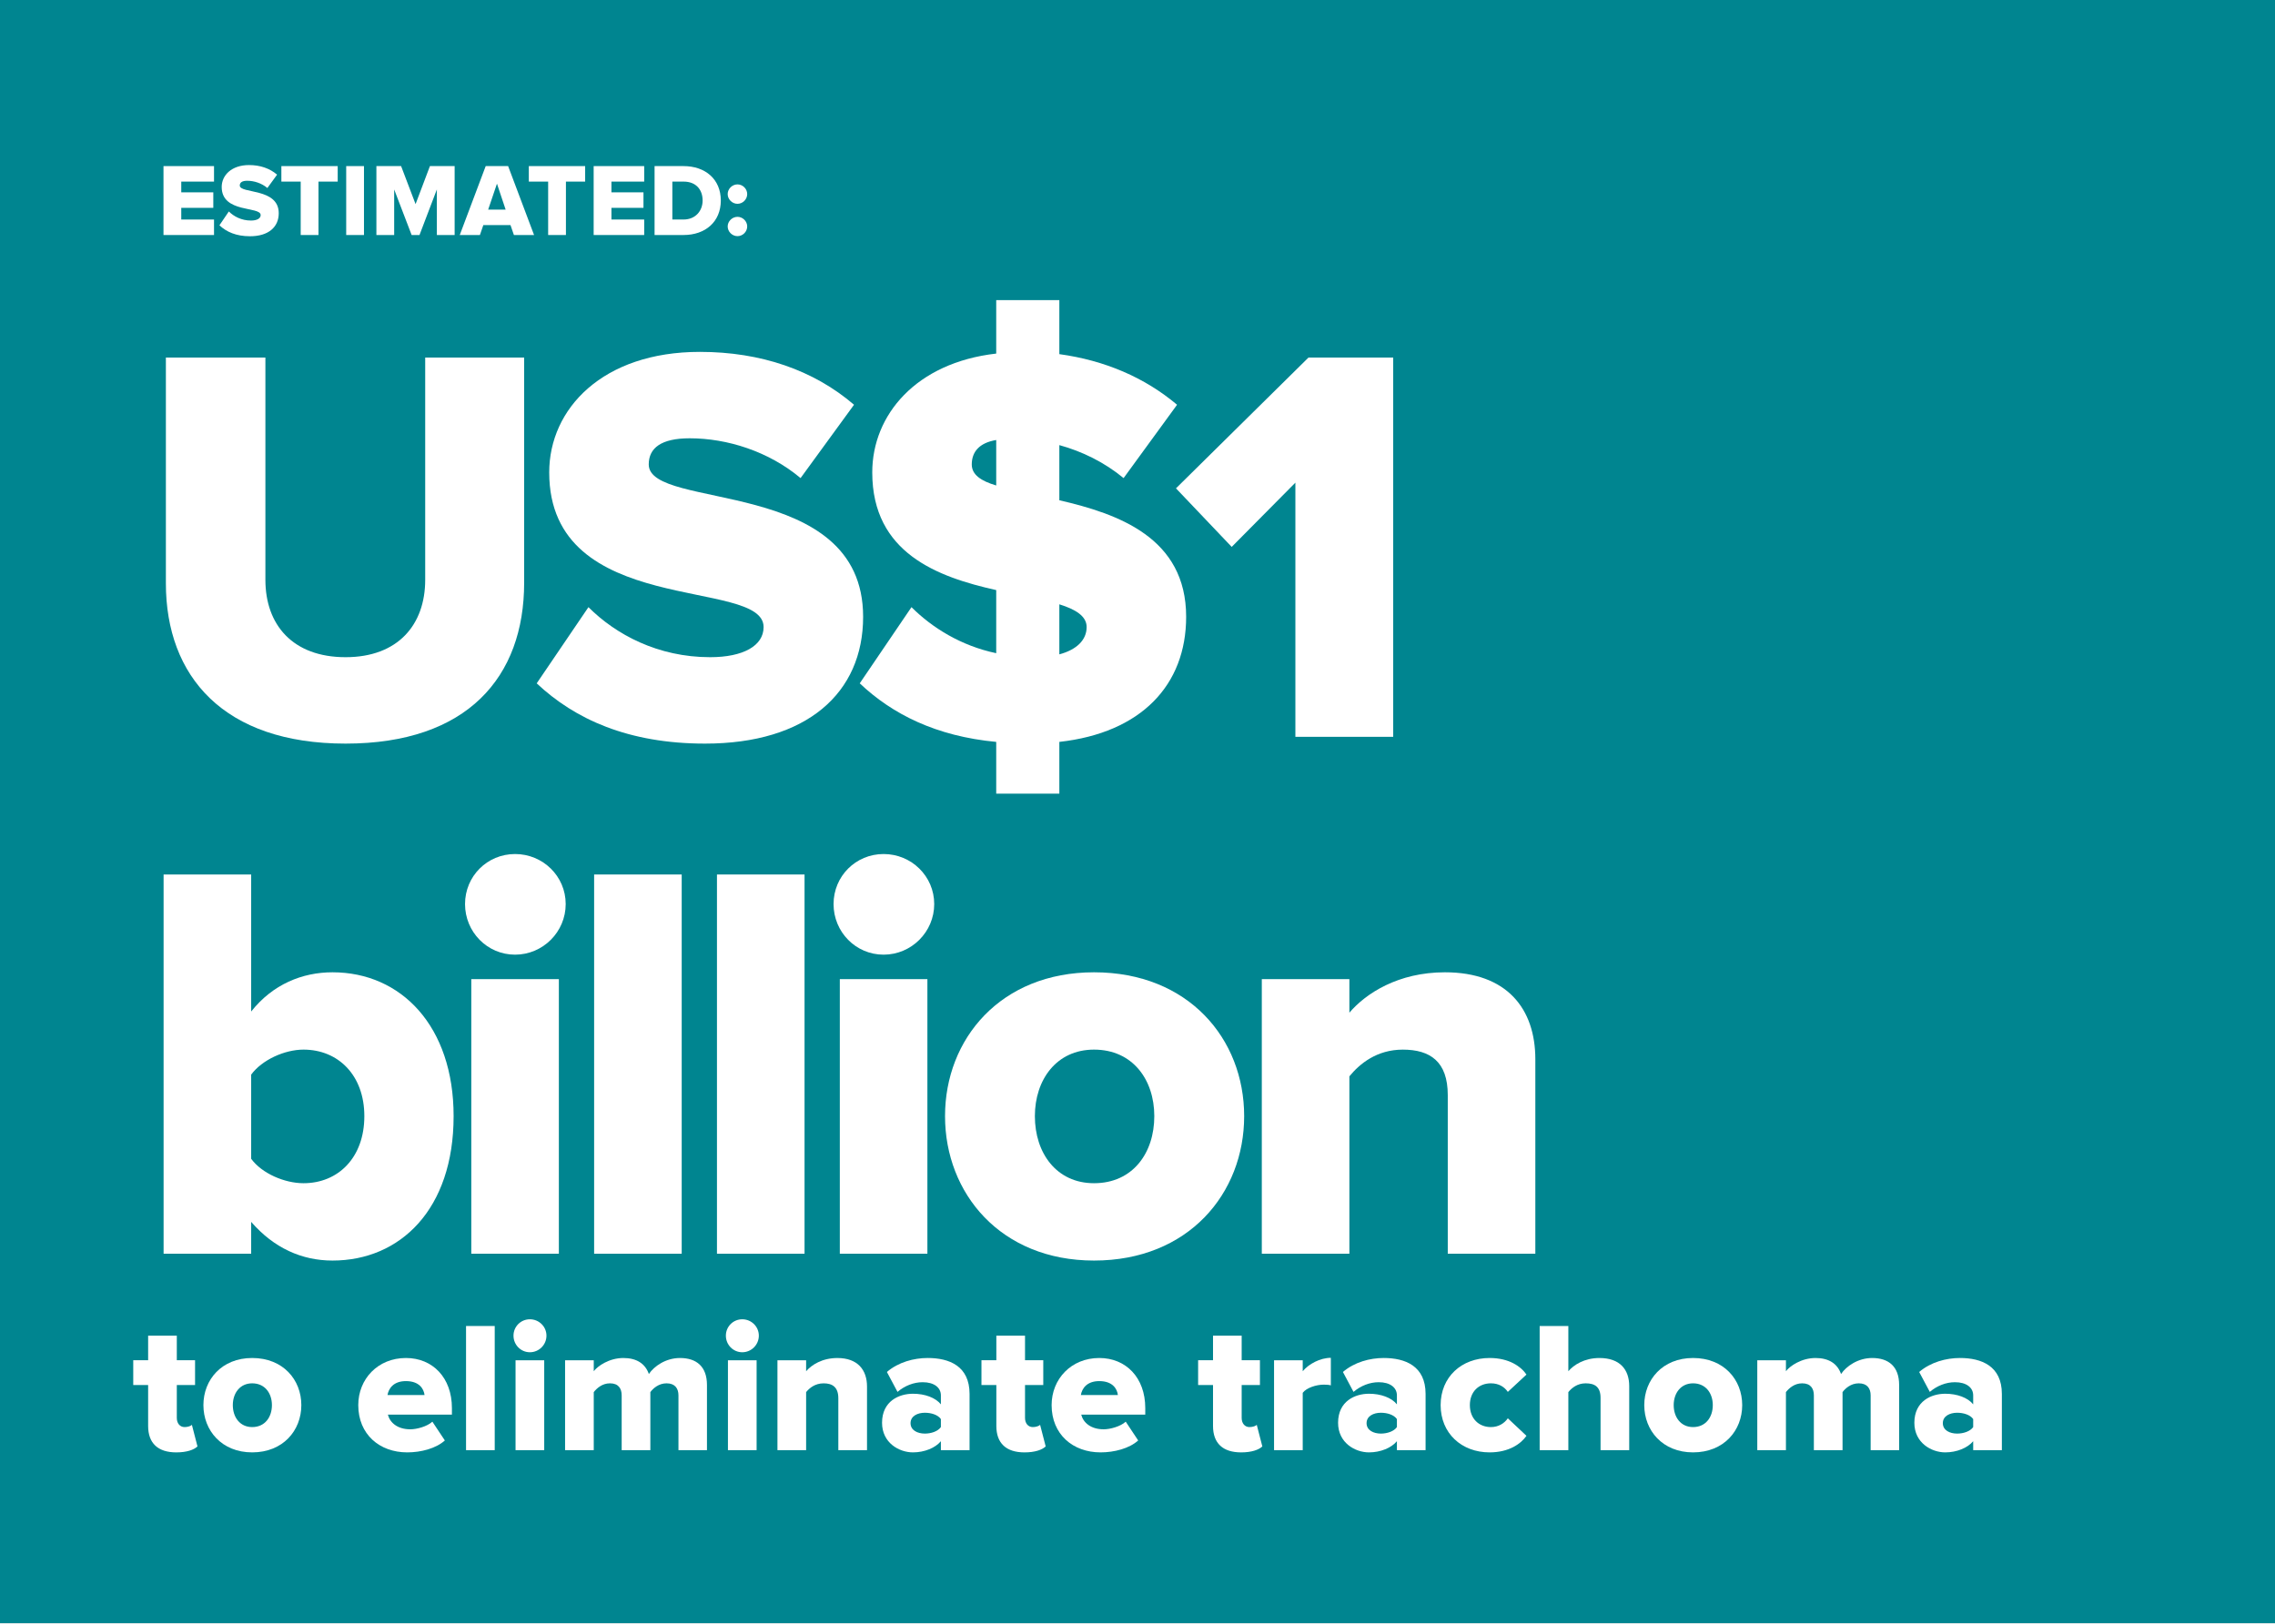
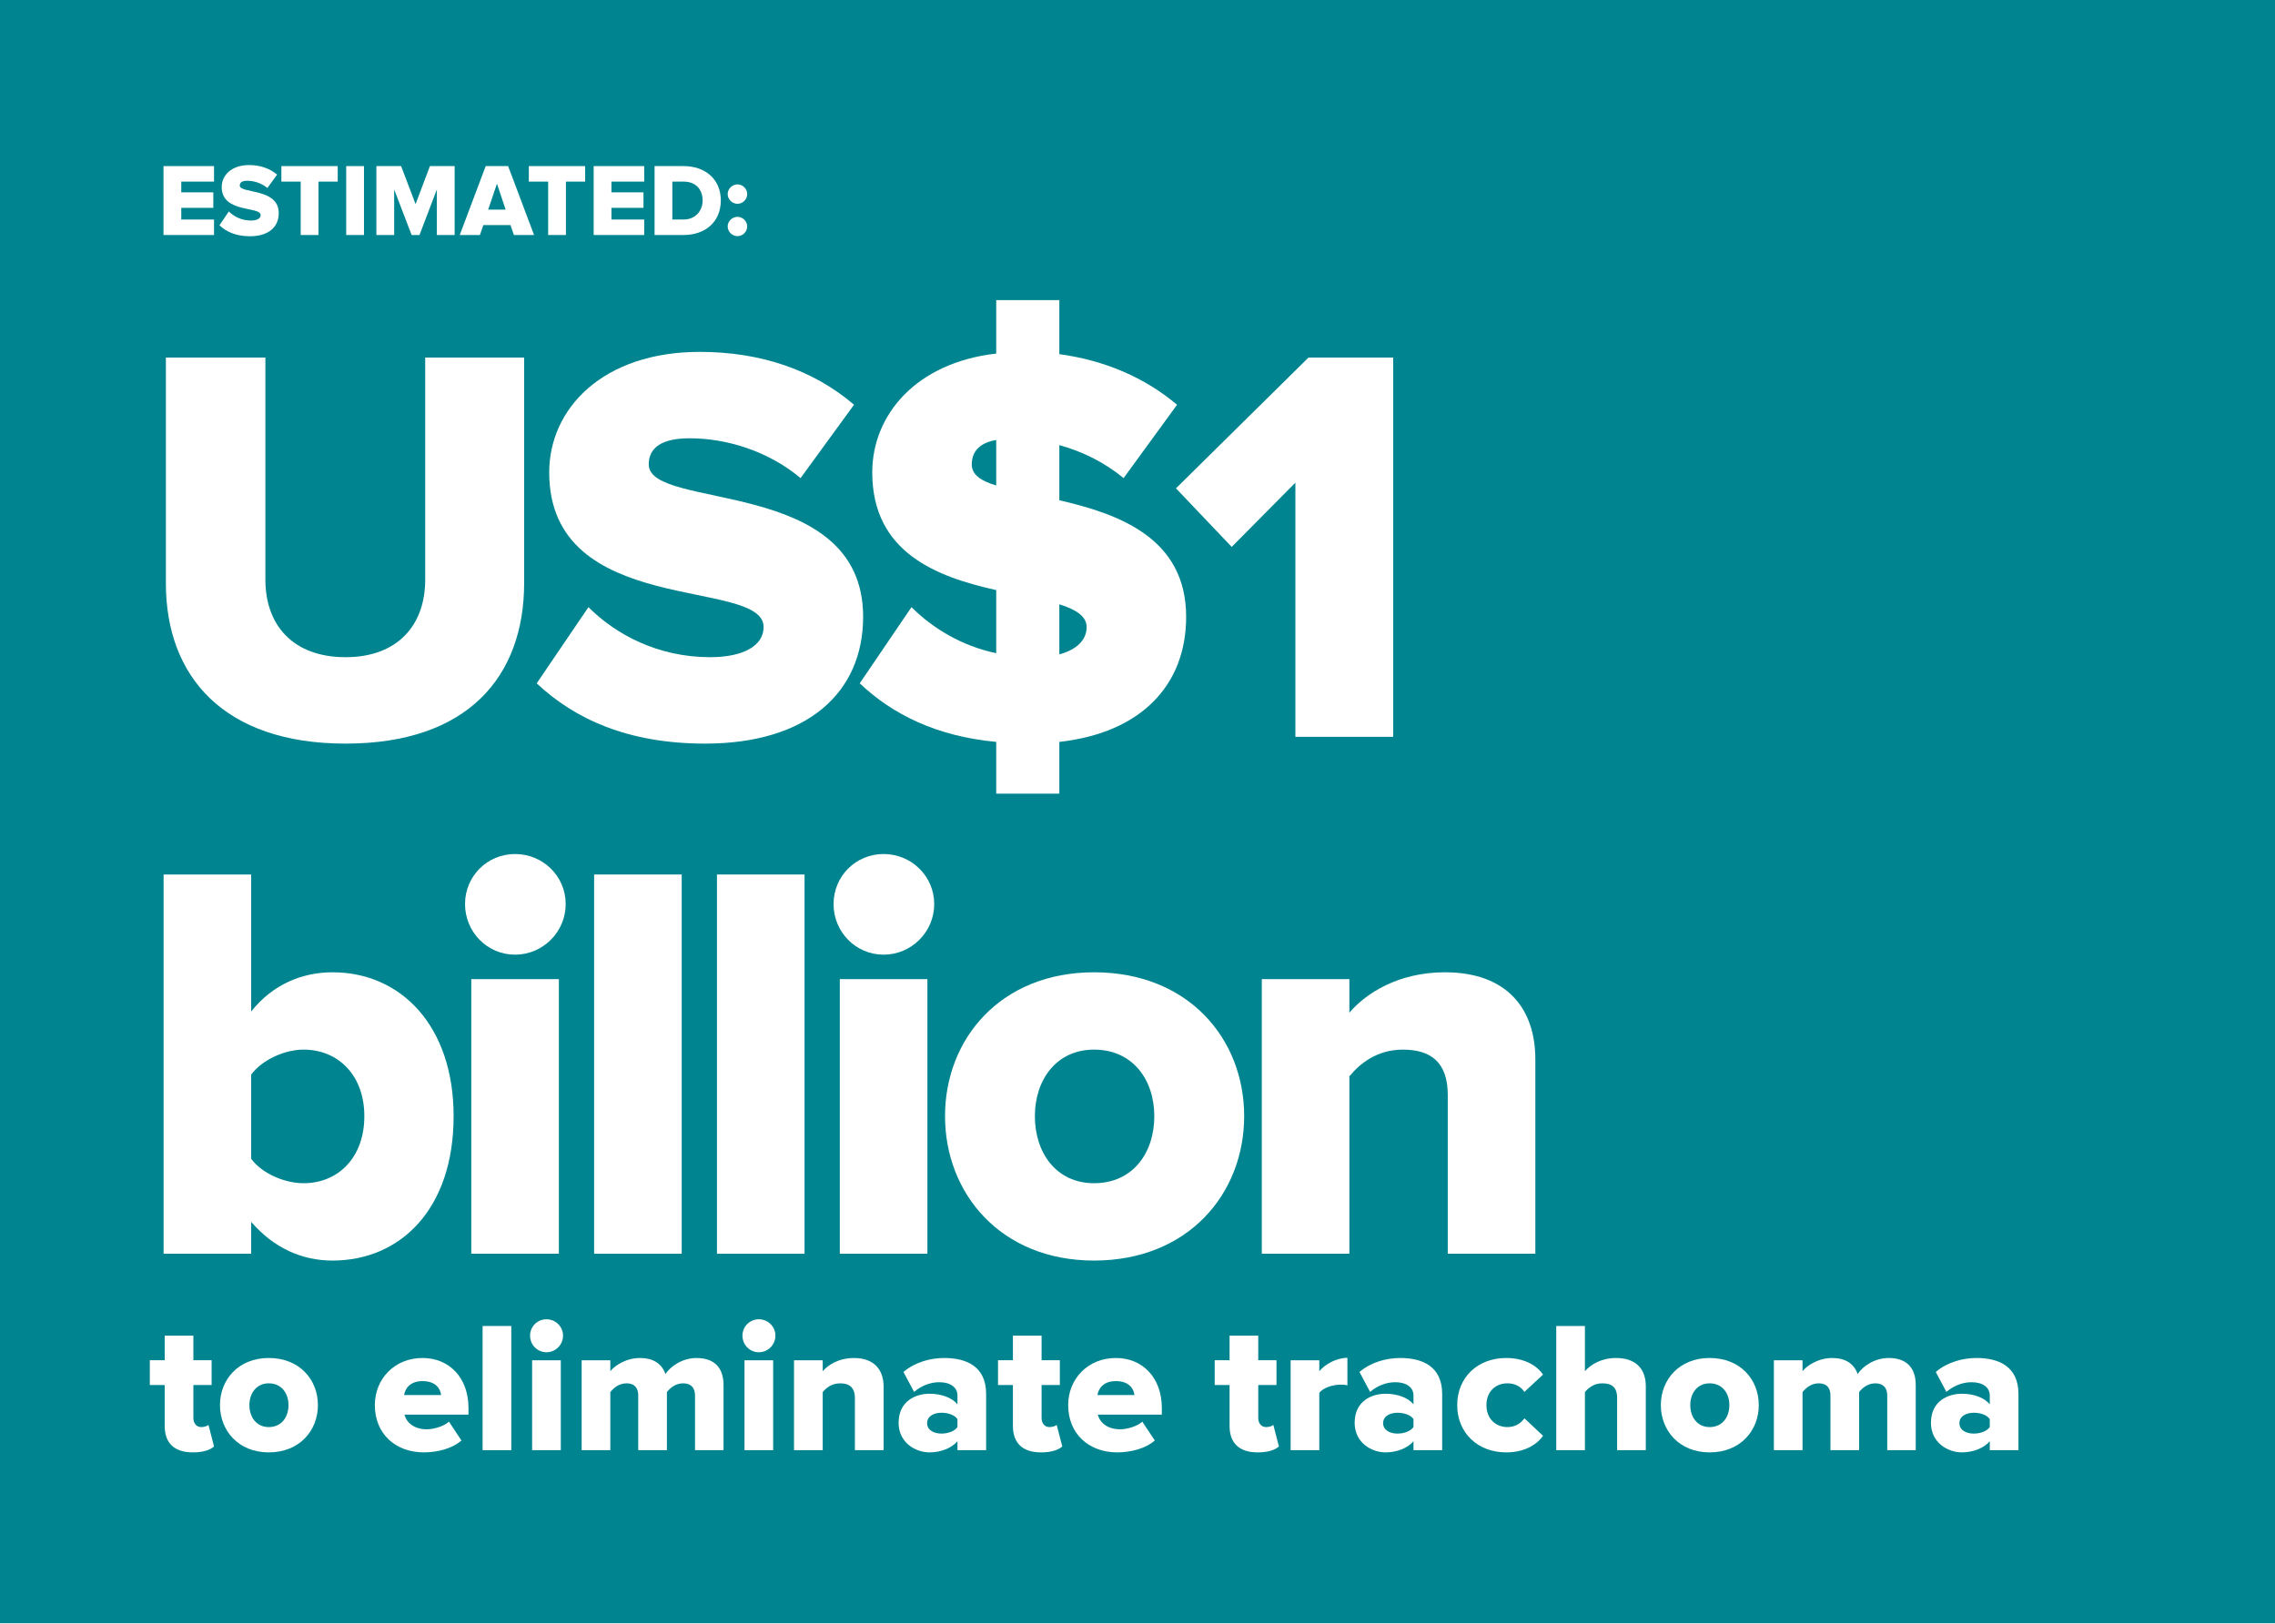
<svg xmlns="http://www.w3.org/2000/svg" version="1.1" id="Layer_1" x="0px" y="0px" width="220px" height="157px" viewBox="0 0 220 157" enable-background="new 0 0 220 157" xml:space="preserve">
  <rect x="0" fill="#008590" width="220" height="157" />
  <g>
    <path fill="#FFFFFF" d="M15.81,22.732v-6.667h4.887v1.5h-3.168v1.039h3.098v1.5h-3.098v1.129h3.168v1.499H15.81z" />
    <path fill="#FFFFFF" d="M21.22,21.792l0.909-1.339c0.48,0.48,1.219,0.879,2.139,0.879c0.58,0,0.939-0.2,0.939-0.529   c0-0.88-3.768-0.15-3.768-2.719c0-1.119,0.939-2.119,2.648-2.119c1.069,0,1.999,0.32,2.708,0.929l-0.939,1.29   c-0.56-0.47-1.289-0.7-1.949-0.7c-0.5,0-0.72,0.17-0.72,0.459c0,0.82,3.768,0.2,3.768,2.679c0,1.339-0.99,2.229-2.779,2.229   C22.829,22.852,21.889,22.422,21.22,21.792z" />
    <path fill="#FFFFFF" d="M29.079,22.732v-5.167h-1.869v-1.5h5.447v1.5h-1.859v5.167H29.079z" />
    <path fill="#FFFFFF" d="M33.479,22.732v-6.667h1.719v6.667H33.479z" />
    <path fill="#FFFFFF" d="M42.246,22.732v-4.408l-1.679,4.408h-0.76l-1.689-4.408v4.408h-1.719v-6.667h2.389l1.399,3.678l1.389-3.678   h2.389v6.667H42.246z" />
    <path fill="#FFFFFF" d="M49.697,22.732l-0.33-0.959h-2.628l-0.33,0.959H44.46l2.509-6.667h2.168l2.509,6.667H49.697z    M48.058,17.765l-0.85,2.509h1.689L48.058,17.765z" />
    <path fill="#FFFFFF" d="M53.008,22.732v-5.167h-1.869v-1.5h5.447v1.5h-1.859v5.167H53.008z" />
    <path fill="#FFFFFF" d="M57.409,22.732v-6.667h4.887v1.5h-3.168v1.039h3.098v1.5h-3.098v1.129h3.168v1.499H57.409z" />
    <path fill="#FFFFFF" d="M63.299,22.732v-6.667h2.798c2.099,0,3.608,1.259,3.608,3.328s-1.509,3.338-3.598,3.338H63.299z    M67.946,19.394c0-1.029-0.62-1.829-1.839-1.829h-1.089v3.668h1.079C67.267,21.233,67.946,20.383,67.946,19.394z" />
    <path fill="#FFFFFF" d="M70.369,18.774c0-0.51,0.439-0.939,0.949-0.939s0.939,0.43,0.939,0.939s-0.43,0.939-0.939,0.939   S70.369,19.284,70.369,18.774z M70.369,21.902c0-0.5,0.439-0.929,0.949-0.929s0.939,0.43,0.939,0.929   c0,0.51-0.43,0.939-0.939,0.939S70.369,22.412,70.369,21.902z" />
  </g>
  <g>
    <path fill="#FFFFFF" d="M16.041,56.417V34.585h9.624v21.502c0,4.344,2.64,7.479,7.754,7.479c5.059,0,7.699-3.134,7.699-7.479   V34.585h9.569v21.777c0,9.128-5.499,15.563-17.268,15.563S16.041,65.436,16.041,56.417z" />
    <path fill="#FFFFFF" d="M51.901,66.096l5.004-7.369c2.64,2.64,6.709,4.839,11.769,4.839c3.189,0,5.169-1.1,5.169-2.915   c0-4.839-20.732-0.825-20.732-14.958c0-6.159,5.169-11.658,14.573-11.658c5.884,0,10.999,1.76,14.903,5.114l-5.169,7.094   c-3.08-2.585-7.094-3.85-10.724-3.85c-2.75,0-3.959,0.935-3.959,2.53c0,4.509,20.732,1.1,20.732,14.738   c0,7.369-5.444,12.264-15.288,12.264C60.754,71.925,55.585,69.561,51.901,66.096z" />
    <path fill="#FFFFFF" d="M96.338,71.76c-5.829-0.55-10.063-2.695-13.198-5.665l5.004-7.369c1.979,1.979,4.784,3.739,8.194,4.454   v-6.104c-5.664-1.265-11.988-3.575-11.988-11.384c0-5.554,4.234-10.613,11.988-11.493v-5.169h6.104v5.224   c4.399,0.605,8.249,2.255,11.384,4.895l-5.17,7.094c-1.869-1.54-4.014-2.585-6.214-3.19v5.334   c5.719,1.32,12.263,3.629,12.263,11.273c0,6.599-4.344,11.219-12.263,12.099v5.004h-6.104V71.76z M96.338,46.958v-4.399   c-1.65,0.275-2.365,1.155-2.365,2.365C93.973,45.914,94.853,46.519,96.338,46.958z M102.442,58.452v4.839   c1.65-0.44,2.64-1.375,2.64-2.64C105.082,59.607,104.037,58.947,102.442,58.452z" />
    <path fill="#FFFFFF" d="M125.268,71.265V46.684l-6.158,6.214l-5.389-5.664l12.812-12.648h8.193v36.68H125.268z" />
    <path fill="#FFFFFF" d="M15.82,121.266V84.585h8.469v13.253c2.09-2.639,4.95-3.794,7.864-3.794c6.654,0,11.713,5.224,11.713,13.913   c0,9.02-5.169,13.969-11.713,13.969c-2.97,0-5.665-1.211-7.864-3.74v3.08H15.82z M29.349,114.445c3.354,0,5.884-2.475,5.884-6.488   c0-3.959-2.53-6.434-5.884-6.434c-1.815,0-4.015,0.988-5.06,2.42v8.139C25.334,113.512,27.534,114.445,29.349,114.445z" />
    <path fill="#FFFFFF" d="M44.97,87.445c0-2.695,2.145-4.84,4.839-4.84c2.695,0,4.895,2.145,4.895,4.84   c0,2.693-2.2,4.894-4.895,4.894C47.115,92.339,44.97,90.139,44.97,87.445z M45.575,121.266V94.703h8.469v26.562H45.575z" />
    <path fill="#FFFFFF" d="M57.454,121.266V84.585h8.469v36.681H57.454z" />
    <path fill="#FFFFFF" d="M69.333,121.266V84.585h8.469v36.681H69.333z" />
    <path fill="#FFFFFF" d="M80.608,87.445c0-2.695,2.145-4.84,4.839-4.84s4.895,2.145,4.895,4.84c0,2.693-2.2,4.894-4.895,4.894   S80.608,90.139,80.608,87.445z M81.213,121.266V94.703h8.469v26.562H81.213z" />
    <path fill="#FFFFFF" d="M91.388,107.957c0-7.479,5.389-13.913,14.408-13.913c9.128,0,14.519,6.435,14.519,13.913   s-5.391,13.969-14.519,13.969C96.777,121.926,91.388,115.436,91.388,107.957z M111.625,107.957c0-3.52-2.09-6.434-5.83-6.434   c-3.629,0-5.719,2.914-5.719,6.434c0,3.574,2.09,6.488,5.719,6.488C109.535,114.445,111.625,111.531,111.625,107.957z" />
    <path fill="#FFFFFF" d="M140.004,121.266v-15.344c0-3.244-1.705-4.398-4.344-4.398c-2.529,0-4.18,1.375-5.17,2.584v17.158h-8.469   V94.703h8.469v3.246c1.596-1.871,4.73-3.905,9.238-3.905c5.994,0,8.744,3.519,8.744,8.413v18.809H140.004z" />
-     <path fill="#FFFFFF" d="M14.325,137.924v-3.961h-1.44v-2.395h1.44v-2.377h2.773v2.377h1.765v2.395h-1.765v3.188   c0,0.504,0.288,0.883,0.756,0.883c0.306,0,0.612-0.109,0.703-0.217l0.54,2.088c-0.342,0.324-1.026,0.576-2.053,0.576   C15.279,140.48,14.325,139.6,14.325,137.924z" />
-     <path fill="#FFFFFF" d="M19.67,135.908c0-2.449,1.765-4.557,4.717-4.557c2.989,0,4.753,2.107,4.753,4.557s-1.765,4.572-4.753,4.572   C21.435,140.48,19.67,138.357,19.67,135.908z M26.296,135.908c0-1.152-0.684-2.107-1.909-2.107c-1.188,0-1.873,0.955-1.873,2.107   c0,1.17,0.684,2.125,1.873,2.125C25.612,138.033,26.296,137.078,26.296,135.908z" />
-     <path fill="#FFFFFF" d="M34.646,135.908c0-2.521,1.891-4.557,4.609-4.557c2.575,0,4.447,1.891,4.447,4.844v0.631h-6.194   c0.198,0.773,0.918,1.422,2.179,1.422c0.612,0,1.621-0.27,2.125-0.738l1.207,1.818c-0.864,0.775-2.305,1.152-3.637,1.152   C36.699,140.48,34.646,138.734,34.646,135.908z M39.255,133.586c-1.207,0-1.675,0.719-1.783,1.35h3.583   C40.984,134.324,40.534,133.586,39.255,133.586z" />
-     <path fill="#FFFFFF" d="M45.068,140.266v-12.01h2.773v12.01H45.068z" />
-     <path fill="#FFFFFF" d="M49.657,129.191c0-0.881,0.703-1.584,1.584-1.584c0.882,0,1.603,0.703,1.603,1.584   c0,0.883-0.72,1.604-1.603,1.604C50.36,130.795,49.657,130.074,49.657,129.191z M49.855,140.266v-8.697h2.773v8.697H49.855z" />
-     <path fill="#FFFFFF" d="M65.609,140.266v-5.295c0-0.666-0.324-1.17-1.152-1.17c-0.756,0-1.296,0.486-1.566,0.848v5.617h-2.773   v-5.295c0-0.666-0.306-1.17-1.134-1.17c-0.756,0-1.278,0.486-1.566,0.848v5.617h-2.773v-8.697h2.773v1.062   c0.378-0.504,1.494-1.279,2.863-1.279c1.26,0,2.106,0.523,2.467,1.549c0.504-0.756,1.638-1.549,3.007-1.549   c1.603,0,2.611,0.83,2.611,2.611v6.303H65.609z" />
-     <path fill="#FFFFFF" d="M70.195,129.191c0-0.881,0.703-1.584,1.584-1.584c0.882,0,1.603,0.703,1.603,1.584   c0,0.883-0.72,1.604-1.603,1.604C70.898,130.795,70.195,130.074,70.195,129.191z M70.394,140.266v-8.697h2.773v8.697H70.394z" />
-     <path fill="#FFFFFF" d="M81.069,140.266v-5.023c0-1.062-0.558-1.441-1.422-1.441c-0.828,0-1.368,0.451-1.692,0.848v5.617h-2.773   v-8.697h2.773v1.062c0.522-0.611,1.548-1.279,3.025-1.279c1.962,0,2.863,1.152,2.863,2.756v6.158H81.069z" />
-     <path fill="#FFFFFF" d="M90.987,140.266V139.4c-0.54,0.648-1.584,1.08-2.701,1.08c-1.333,0-2.989-0.918-2.989-2.861   c0-2.107,1.656-2.811,2.989-2.811c1.152,0,2.179,0.379,2.701,1.027v-0.865c0-0.756-0.648-1.277-1.764-1.277   c-0.864,0-1.729,0.342-2.431,0.936l-1.026-1.926c1.116-0.955,2.611-1.352,3.943-1.352c2.089,0,4.051,0.775,4.051,3.477v5.438   H90.987z M90.987,138.033v-0.775c-0.288-0.414-0.936-0.611-1.548-0.611c-0.72,0-1.386,0.324-1.386,1.008s0.666,1.008,1.386,1.008   C90.051,138.662,90.699,138.447,90.987,138.033z" />
-     <path fill="#FFFFFF" d="M96.35,137.924v-3.961h-1.44v-2.395h1.44v-2.377h2.773v2.377h1.765v2.395h-1.765v3.188   c0,0.504,0.288,0.883,0.756,0.883c0.306,0,0.612-0.109,0.703-0.217l0.54,2.088c-0.342,0.324-1.026,0.576-2.053,0.576   C97.304,140.48,96.35,139.6,96.35,137.924z" />
-     <path fill="#FFFFFF" d="M101.695,135.908c0-2.521,1.891-4.557,4.609-4.557c2.574,0,4.447,1.891,4.447,4.844v0.631h-6.194   c0.198,0.773,0.918,1.422,2.179,1.422c0.612,0,1.621-0.27,2.125-0.738l1.206,1.818c-0.864,0.775-2.304,1.152-3.637,1.152   C103.748,140.48,101.695,138.734,101.695,135.908z M106.304,133.586c-1.207,0-1.675,0.719-1.783,1.35h3.583   C108.033,134.324,107.583,133.586,106.304,133.586z" />
-     <path fill="#FFFFFF" d="M117.303,137.924v-3.961h-1.441v-2.395h1.441v-2.377h2.771v2.377h1.766v2.395h-1.766v3.188   c0,0.504,0.289,0.883,0.756,0.883c0.307,0,0.613-0.109,0.703-0.217l0.539,2.088c-0.342,0.324-1.025,0.576-2.051,0.576   C118.256,140.48,117.303,139.6,117.303,137.924z" />
-     <path fill="#FFFFFF" d="M123.205,140.266v-8.697h2.773v1.062c0.576-0.703,1.691-1.297,2.719-1.297V134   c-0.162-0.055-0.396-0.072-0.686-0.072c-0.719,0-1.674,0.305-2.033,0.791v5.547H123.205z" />
-     <path fill="#FFFFFF" d="M135.086,140.266V139.4c-0.539,0.648-1.584,1.08-2.699,1.08c-1.334,0-2.99-0.918-2.99-2.861   c0-2.107,1.656-2.811,2.99-2.811c1.152,0,2.178,0.379,2.699,1.027v-0.865c0-0.756-0.648-1.277-1.764-1.277   c-0.865,0-1.729,0.342-2.432,0.936l-1.025-1.926c1.115-0.955,2.611-1.352,3.943-1.352c2.088,0,4.051,0.775,4.051,3.477v5.438   H135.086z M135.086,138.033v-0.775c-0.287-0.414-0.936-0.611-1.547-0.611c-0.721,0-1.387,0.324-1.387,1.008   s0.666,1.008,1.387,1.008C134.15,138.662,134.799,138.447,135.086,138.033z" />
-     <path fill="#FFFFFF" d="M139.314,135.908c0-2.719,2.018-4.557,4.736-4.557c1.891,0,3.043,0.83,3.564,1.604l-1.801,1.674   c-0.342-0.504-0.9-0.828-1.639-0.828c-1.152,0-2.033,0.793-2.033,2.107s0.881,2.125,2.033,2.125c0.738,0,1.297-0.361,1.639-0.848   l1.801,1.693c-0.521,0.756-1.674,1.602-3.564,1.602C141.332,140.48,139.314,138.627,139.314,135.908z" />
-     <path fill="#FFFFFF" d="M154.779,140.266v-5.061c0-1.062-0.559-1.404-1.441-1.404c-0.811,0-1.35,0.451-1.674,0.848v5.617h-2.773   v-12.01h2.773v4.375c0.521-0.611,1.549-1.279,3.006-1.279c1.982,0,2.881,1.117,2.881,2.721v6.193H154.779z" />
-     <path fill="#FFFFFF" d="M159.006,135.908c0-2.449,1.766-4.557,4.719-4.557c2.988,0,4.752,2.107,4.752,4.557   s-1.764,4.572-4.752,4.572C160.771,140.48,159.006,138.357,159.006,135.908z M165.633,135.908c0-1.152-0.686-2.107-1.908-2.107   c-1.189,0-1.873,0.955-1.873,2.107c0,1.17,0.684,2.125,1.873,2.125C164.947,138.033,165.633,137.078,165.633,135.908z" />
-     <path fill="#FFFFFF" d="M180.898,140.266v-5.295c0-0.666-0.324-1.17-1.152-1.17c-0.756,0-1.297,0.486-1.566,0.848v5.617h-2.773   v-5.295c0-0.666-0.307-1.17-1.135-1.17c-0.756,0-1.277,0.486-1.566,0.848v5.617h-2.771v-8.697h2.771v1.062   c0.379-0.504,1.494-1.279,2.863-1.279c1.26,0,2.107,0.523,2.467,1.549c0.504-0.756,1.639-1.549,3.006-1.549   c1.604,0,2.611,0.83,2.611,2.611v6.303H180.898z" />
-     <path fill="#FFFFFF" d="M190.814,140.266V139.4c-0.541,0.648-1.584,1.08-2.701,1.08c-1.332,0-2.988-0.918-2.988-2.861   c0-2.107,1.656-2.811,2.988-2.811c1.152,0,2.18,0.379,2.701,1.027v-0.865c0-0.756-0.648-1.277-1.766-1.277   c-0.863,0-1.729,0.342-2.43,0.936l-1.027-1.926c1.117-0.955,2.611-1.352,3.943-1.352c2.09,0,4.053,0.775,4.053,3.477v5.438H190.814   z M190.814,138.033v-0.775c-0.289-0.414-0.938-0.611-1.549-0.611c-0.721,0-1.387,0.324-1.387,1.008s0.666,1.008,1.387,1.008   C189.877,138.662,190.525,138.447,190.814,138.033z" />
+     <path fill="#FFFFFF" d="M15.927,137.924v-3.961h-1.44v-2.395h1.44v-2.377H18.7v2.377h1.764v2.395H18.7v3.188   c0,0.504,0.288,0.883,0.756,0.883c0.306,0,0.612-0.109,0.702-0.217l0.54,2.088c-0.342,0.324-1.026,0.576-2.053,0.576   C16.881,140.48,15.927,139.6,15.927,137.924z" />
+     <path fill="#FFFFFF" d="M21.273,135.908c0-2.449,1.765-4.557,4.717-4.557c2.989,0,4.753,2.107,4.753,4.557   s-1.765,4.572-4.753,4.572C23.038,140.48,21.273,138.357,21.273,135.908z M27.899,135.908c0-1.152-0.684-2.107-1.909-2.107   c-1.188,0-1.873,0.955-1.873,2.107c0,1.17,0.684,2.125,1.873,2.125C27.215,138.033,27.899,137.078,27.899,135.908z" />
+     <path fill="#FFFFFF" d="M36.249,135.908c0-2.521,1.891-4.557,4.609-4.557c2.575,0,4.447,1.891,4.447,4.844v0.631h-6.194   c0.198,0.773,0.918,1.422,2.179,1.422c0.612,0,1.621-0.27,2.125-0.738l1.207,1.818c-0.864,0.775-2.305,1.152-3.637,1.152   C38.301,140.48,36.249,138.734,36.249,135.908z M40.858,133.586c-1.207,0-1.675,0.719-1.783,1.35h3.583   C42.586,134.324,42.136,133.586,40.858,133.586z" />
+     <path fill="#FFFFFF" d="M46.67,140.266v-12.01h2.773v12.01H46.67z" />
+     <path fill="#FFFFFF" d="M51.26,129.191c0-0.881,0.703-1.584,1.584-1.584c0.882,0,1.603,0.703,1.603,1.584   c0,0.883-0.72,1.604-1.603,1.604C51.962,130.795,51.26,130.074,51.26,129.191z M51.458,140.266v-8.697h2.773v8.697H51.458z" />
+     <path fill="#FFFFFF" d="M67.211,140.266v-5.295c0-0.666-0.324-1.17-1.152-1.17c-0.756,0-1.296,0.486-1.566,0.848v5.617H61.72   v-5.295c0-0.666-0.306-1.17-1.134-1.17c-0.756,0-1.278,0.486-1.566,0.848v5.617h-2.773v-8.697h2.773v1.062   c0.378-0.504,1.494-1.279,2.863-1.279c1.26,0,2.106,0.523,2.467,1.549c0.504-0.756,1.638-1.549,3.007-1.549   c1.603,0,2.611,0.83,2.611,2.611v6.303H67.211z" />
+     <path fill="#FFFFFF" d="M71.798,129.191c0-0.881,0.703-1.584,1.584-1.584c0.882,0,1.603,0.703,1.603,1.584   c0,0.883-0.72,1.604-1.603,1.604C72.5,130.795,71.798,130.074,71.798,129.191z M71.996,140.266v-8.697h2.773v8.697H71.996z" />
+     <path fill="#FFFFFF" d="M82.672,140.266v-5.023c0-1.062-0.558-1.441-1.422-1.441c-0.828,0-1.368,0.451-1.692,0.848v5.617h-2.773   v-8.697h2.773v1.062c0.522-0.611,1.548-1.279,3.025-1.279c1.962,0,2.863,1.152,2.863,2.756v6.158H82.672z" />
+     <path fill="#FFFFFF" d="M92.589,140.266V139.4c-0.54,0.648-1.584,1.08-2.701,1.08c-1.333,0-2.989-0.918-2.989-2.861   c0-2.107,1.656-2.811,2.989-2.811c1.152,0,2.179,0.379,2.701,1.027v-0.865c0-0.756-0.648-1.277-1.764-1.277   c-0.864,0-1.729,0.342-2.431,0.936l-1.026-1.926c1.116-0.955,2.611-1.352,3.943-1.352c2.089,0,4.051,0.775,4.051,3.477v5.438   H92.589z M92.589,138.033v-0.775c-0.288-0.414-0.936-0.611-1.548-0.611c-0.72,0-1.386,0.324-1.386,1.008s0.666,1.008,1.386,1.008   C91.653,138.662,92.301,138.447,92.589,138.033z" />
+     <path fill="#FFFFFF" d="M97.952,137.924v-3.961h-1.44v-2.395h1.44v-2.377h2.773v2.377h1.765v2.395h-1.765v3.188   c0,0.504,0.288,0.883,0.756,0.883c0.306,0,0.612-0.109,0.703-0.217l0.54,2.088c-0.342,0.324-1.026,0.576-2.053,0.576   C98.906,140.48,97.952,139.6,97.952,137.924z" />
+     <path fill="#FFFFFF" d="M103.297,135.908c0-2.521,1.891-4.557,4.609-4.557c2.575,0,4.447,1.891,4.447,4.844v0.631h-6.193   c0.198,0.773,0.918,1.422,2.179,1.422c0.612,0,1.621-0.27,2.125-0.738l1.207,1.818c-0.865,0.775-2.305,1.152-3.637,1.152   C105.35,140.48,103.297,138.734,103.297,135.908z M107.907,133.586c-1.207,0-1.675,0.719-1.783,1.35h3.583   C109.635,134.324,109.185,133.586,107.907,133.586z" />
+     <path fill="#FFFFFF" d="M118.904,137.924v-3.961h-1.439v-2.395h1.439v-2.377h2.773v2.377h1.764v2.395h-1.764v3.188   c0,0.504,0.287,0.883,0.756,0.883c0.307,0,0.611-0.109,0.701-0.217l0.541,2.088c-0.342,0.324-1.025,0.576-2.053,0.576   C119.859,140.48,118.904,139.6,118.904,137.924z" />
+     <path fill="#FFFFFF" d="M124.809,140.266v-8.697h2.771v1.062c0.576-0.703,1.693-1.297,2.719-1.297V134   c-0.162-0.055-0.396-0.072-0.684-0.072c-0.721,0-1.674,0.305-2.035,0.791v5.547H124.809z" />
+     <path fill="#FFFFFF" d="M136.689,140.266V139.4c-0.541,0.648-1.584,1.08-2.701,1.08c-1.332,0-2.988-0.918-2.988-2.861   c0-2.107,1.656-2.811,2.988-2.811c1.152,0,2.18,0.379,2.701,1.027v-0.865c0-0.756-0.648-1.277-1.766-1.277   c-0.863,0-1.729,0.342-2.43,0.936l-1.027-1.926c1.117-0.955,2.611-1.352,3.943-1.352c2.09,0,4.053,0.775,4.053,3.477v5.438H136.689   z M136.689,138.033v-0.775c-0.289-0.414-0.938-0.611-1.549-0.611c-0.721,0-1.387,0.324-1.387,1.008s0.666,1.008,1.387,1.008   C135.752,138.662,136.4,138.447,136.689,138.033z" />
+     <path fill="#FFFFFF" d="M140.918,135.908c0-2.719,2.016-4.557,4.734-4.557c1.891,0,3.043,0.83,3.566,1.604l-1.801,1.674   c-0.342-0.504-0.9-0.828-1.639-0.828c-1.152,0-2.035,0.793-2.035,2.107s0.883,2.125,2.035,2.125c0.738,0,1.297-0.361,1.639-0.848   l1.801,1.693c-0.523,0.756-1.676,1.602-3.566,1.602C142.934,140.48,140.918,138.627,140.918,135.908z" />
+     <path fill="#FFFFFF" d="M156.381,140.266v-5.061c0-1.062-0.559-1.404-1.439-1.404c-0.811,0-1.352,0.451-1.676,0.848v5.617h-2.771   v-12.01h2.771v4.375c0.523-0.611,1.549-1.279,3.008-1.279c1.98,0,2.881,1.117,2.881,2.721v6.193H156.381z" />
+     <path fill="#FFFFFF" d="M160.609,135.908c0-2.449,1.766-4.557,4.719-4.557c2.988,0,4.752,2.107,4.752,4.557   s-1.764,4.572-4.752,4.572C162.375,140.48,160.609,138.357,160.609,135.908z M167.236,135.908c0-1.152-0.686-2.107-1.908-2.107   c-1.189,0-1.873,0.955-1.873,2.107c0,1.17,0.684,2.125,1.873,2.125C166.551,138.033,167.236,137.078,167.236,135.908z" />
+     <path fill="#FFFFFF" d="M182.502,140.266v-5.295c0-0.666-0.324-1.17-1.152-1.17c-0.756,0-1.297,0.486-1.566,0.848v5.617h-2.773   v-5.295c0-0.666-0.307-1.17-1.135-1.17c-0.756,0-1.277,0.486-1.566,0.848v5.617h-2.771v-8.697h2.771v1.062   c0.379-0.504,1.494-1.279,2.863-1.279c1.26,0,2.107,0.523,2.467,1.549c0.504-0.756,1.639-1.549,3.006-1.549   c1.604,0,2.611,0.83,2.611,2.611v6.303H182.502z" />
+     <path fill="#FFFFFF" d="M192.418,140.266V139.4c-0.541,0.648-1.584,1.08-2.701,1.08c-1.332,0-2.988-0.918-2.988-2.861   c0-2.107,1.656-2.811,2.988-2.811c1.152,0,2.18,0.379,2.701,1.027v-0.865c0-0.756-0.648-1.277-1.766-1.277   c-0.863,0-1.729,0.342-2.43,0.936l-1.027-1.926c1.117-0.955,2.611-1.352,3.943-1.352c2.09,0,4.053,0.775,4.053,3.477v5.438H192.418   z M192.418,138.033v-0.775c-0.289-0.414-0.938-0.611-1.549-0.611c-0.721,0-1.387,0.324-1.387,1.008s0.666,1.008,1.387,1.008   C191.48,138.662,192.129,138.447,192.418,138.033z" />
  </g>
</svg>
